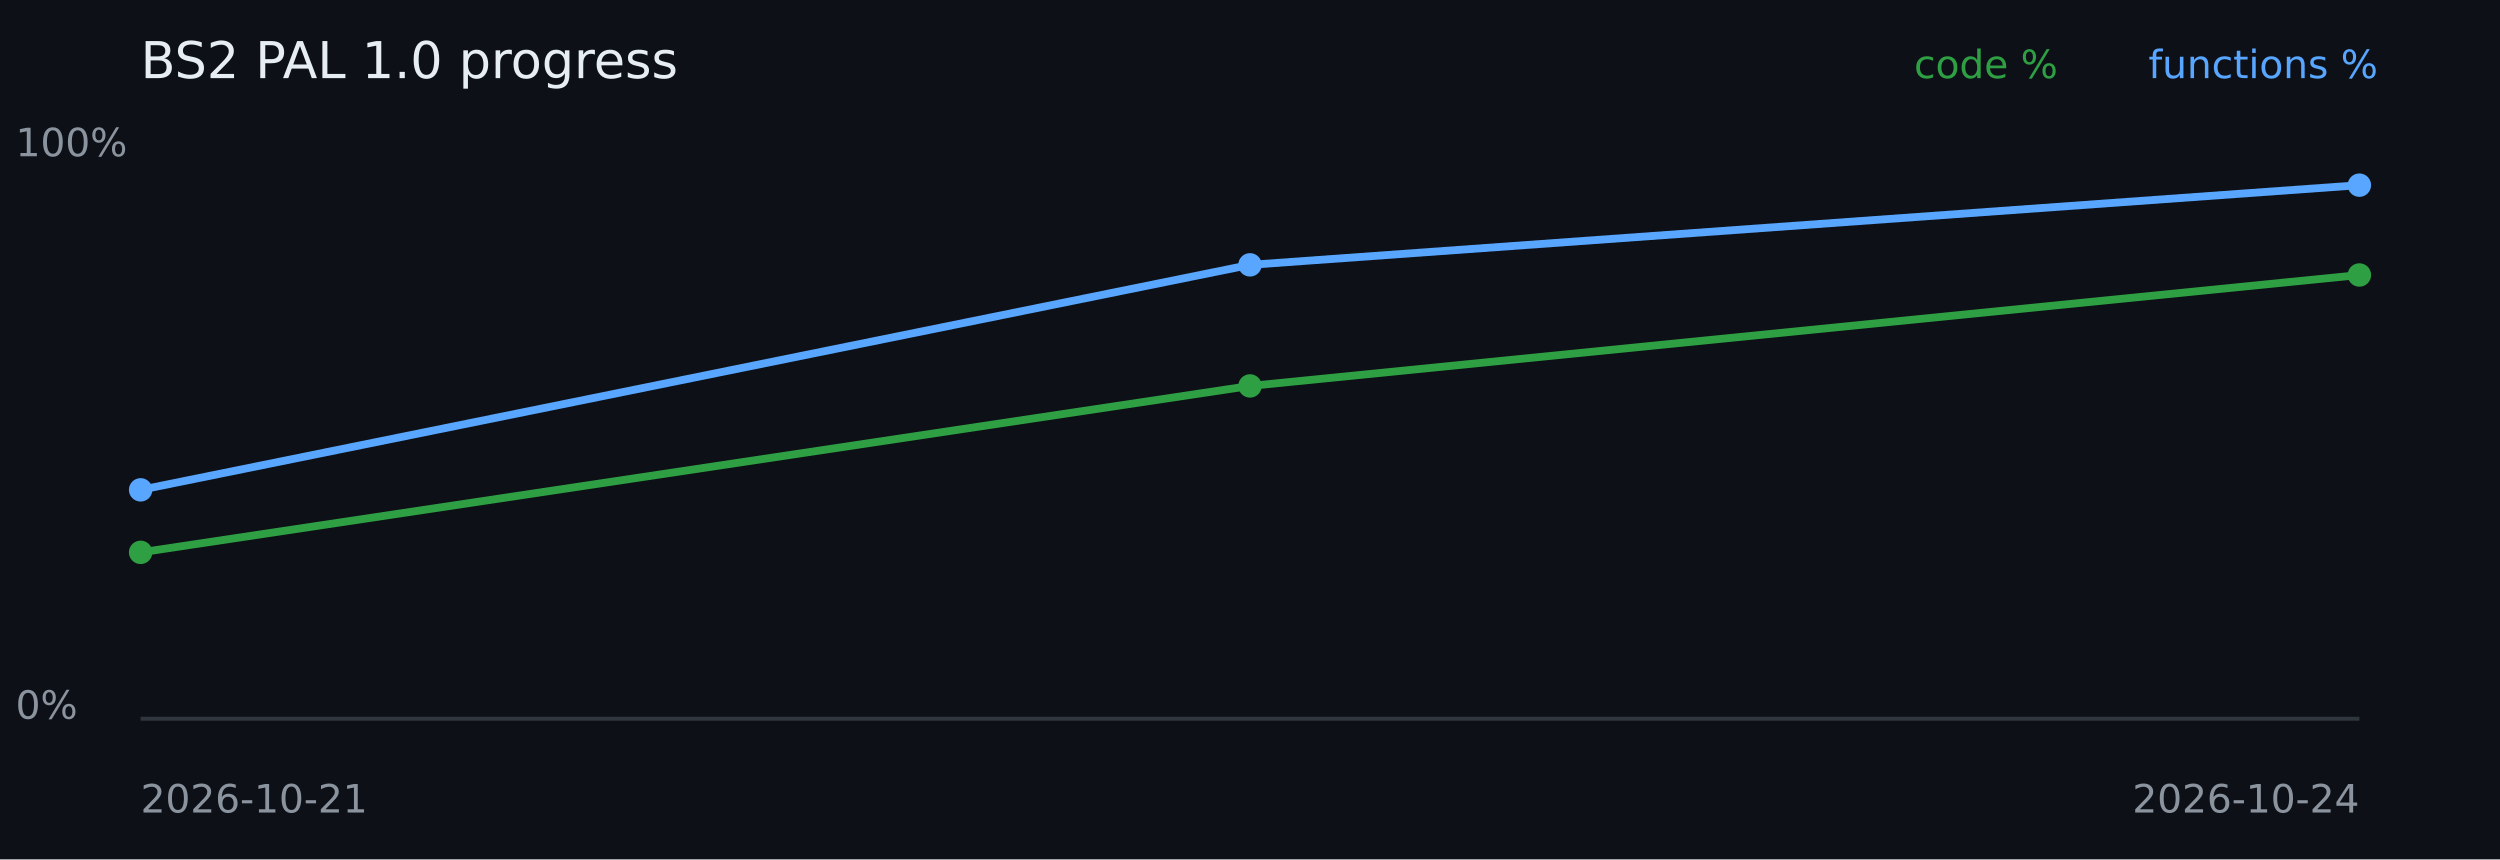
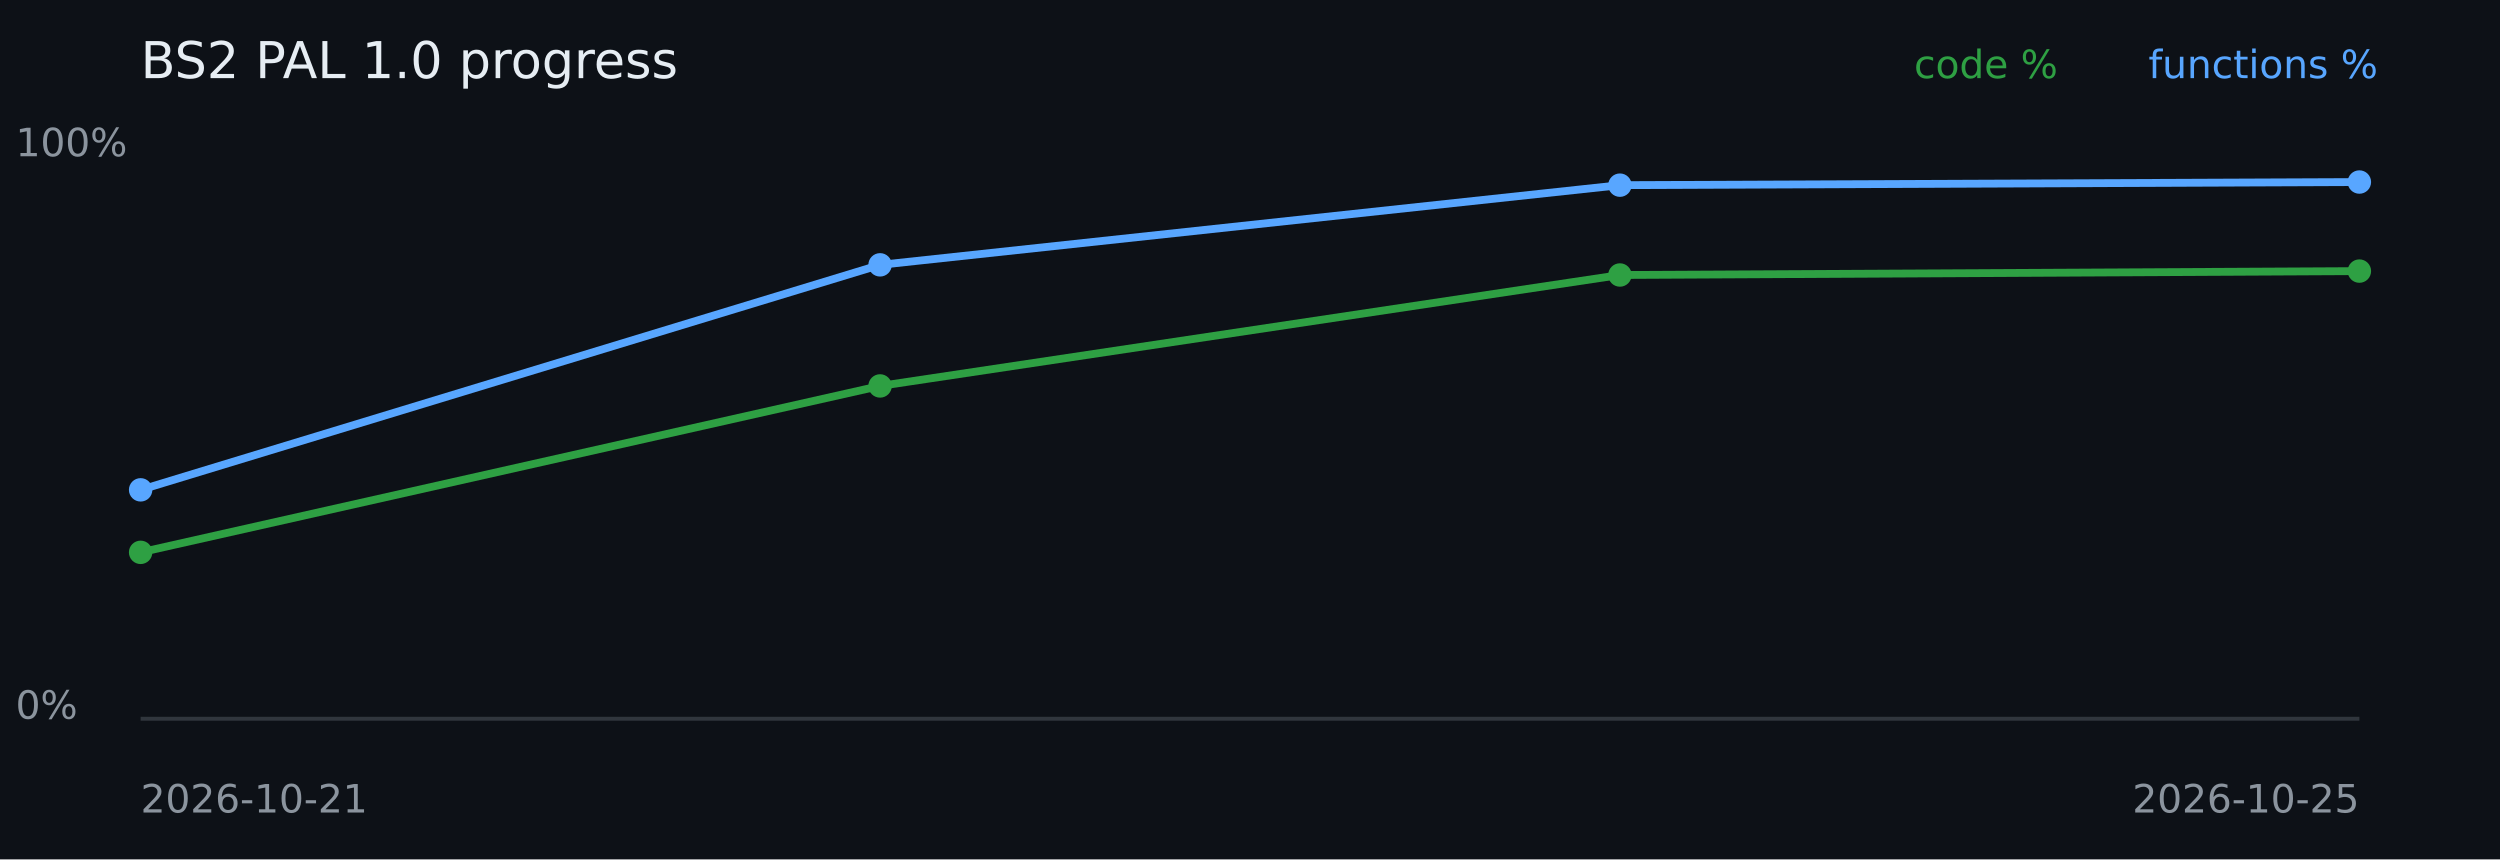
<svg xmlns="http://www.w3.org/2000/svg" width="640" height="220" font-family="Verdana,DejaVu Sans,sans-serif">
  <rect width="100%" height="100%" fill="#0d1117" />
  <text x="36" y="20" font-size="13" fill="#e6edf3">BS2 PAL 1.0 progress</text>
  <line x1="36" y1="184" x2="604" y2="184" stroke="#30363d" />
  <text x="4" y="40" font-size="10" fill="#8b949e">100%</text>
  <text x="4" y="184" font-size="10" fill="#8b949e">0%</text>
-   <polyline fill="none" stroke="#58a6ff" stroke-width="2" points="36.0,125.4 320.0,67.8 604.0,47.4" />
+   <polyline fill="none" stroke="#58a6ff" stroke-width="2" points="36.0,125.4 225.3,67.8 414.7,47.4 604.0,46.6" />
  <circle cx="36.0" cy="125.4" r="3" fill="#58a6ff" />
-   <circle cx="320.0" cy="67.8" r="3" fill="#58a6ff" />
-   <circle cx="604.0" cy="47.4" r="3" fill="#58a6ff" />
-   <polyline fill="none" stroke="#2ea043" stroke-width="2" points="36.0,141.4 320.0,98.8 604.0,70.4" />
+   <circle cx="225.3" cy="67.8" r="3" fill="#58a6ff" />
+   <circle cx="414.7" cy="47.4" r="3" fill="#58a6ff" />
+   <circle cx="604.0" cy="46.6" r="3" fill="#58a6ff" />
+   <polyline fill="none" stroke="#2ea043" stroke-width="2" points="36.0,141.4 225.3,98.8 414.7,70.4 604.0,69.4" />
  <circle cx="36.0" cy="141.4" r="3" fill="#2ea043" />
-   <circle cx="320.0" cy="98.8" r="3" fill="#2ea043" />
-   <circle cx="604.0" cy="70.4" r="3" fill="#2ea043" />
+   <circle cx="225.3" cy="98.8" r="3" fill="#2ea043" />
+   <circle cx="414.7" cy="70.4" r="3" fill="#2ea043" />
+   <circle cx="604.0" cy="69.4" r="3" fill="#2ea043" />
  <text x="490" y="20" font-size="10" fill="#2ea043">code %</text>
  <text x="550" y="20" font-size="10" fill="#58a6ff">functions %</text>
  <text x="36" y="208" font-size="10" fill="#8b949e">2026-10-21</text>
-   <text x="604" y="208" font-size="10" fill="#8b949e" text-anchor="end">2026-10-24</text>
+   <text x="604" y="208" font-size="10" fill="#8b949e" text-anchor="end">2026-10-25</text>
</svg>
